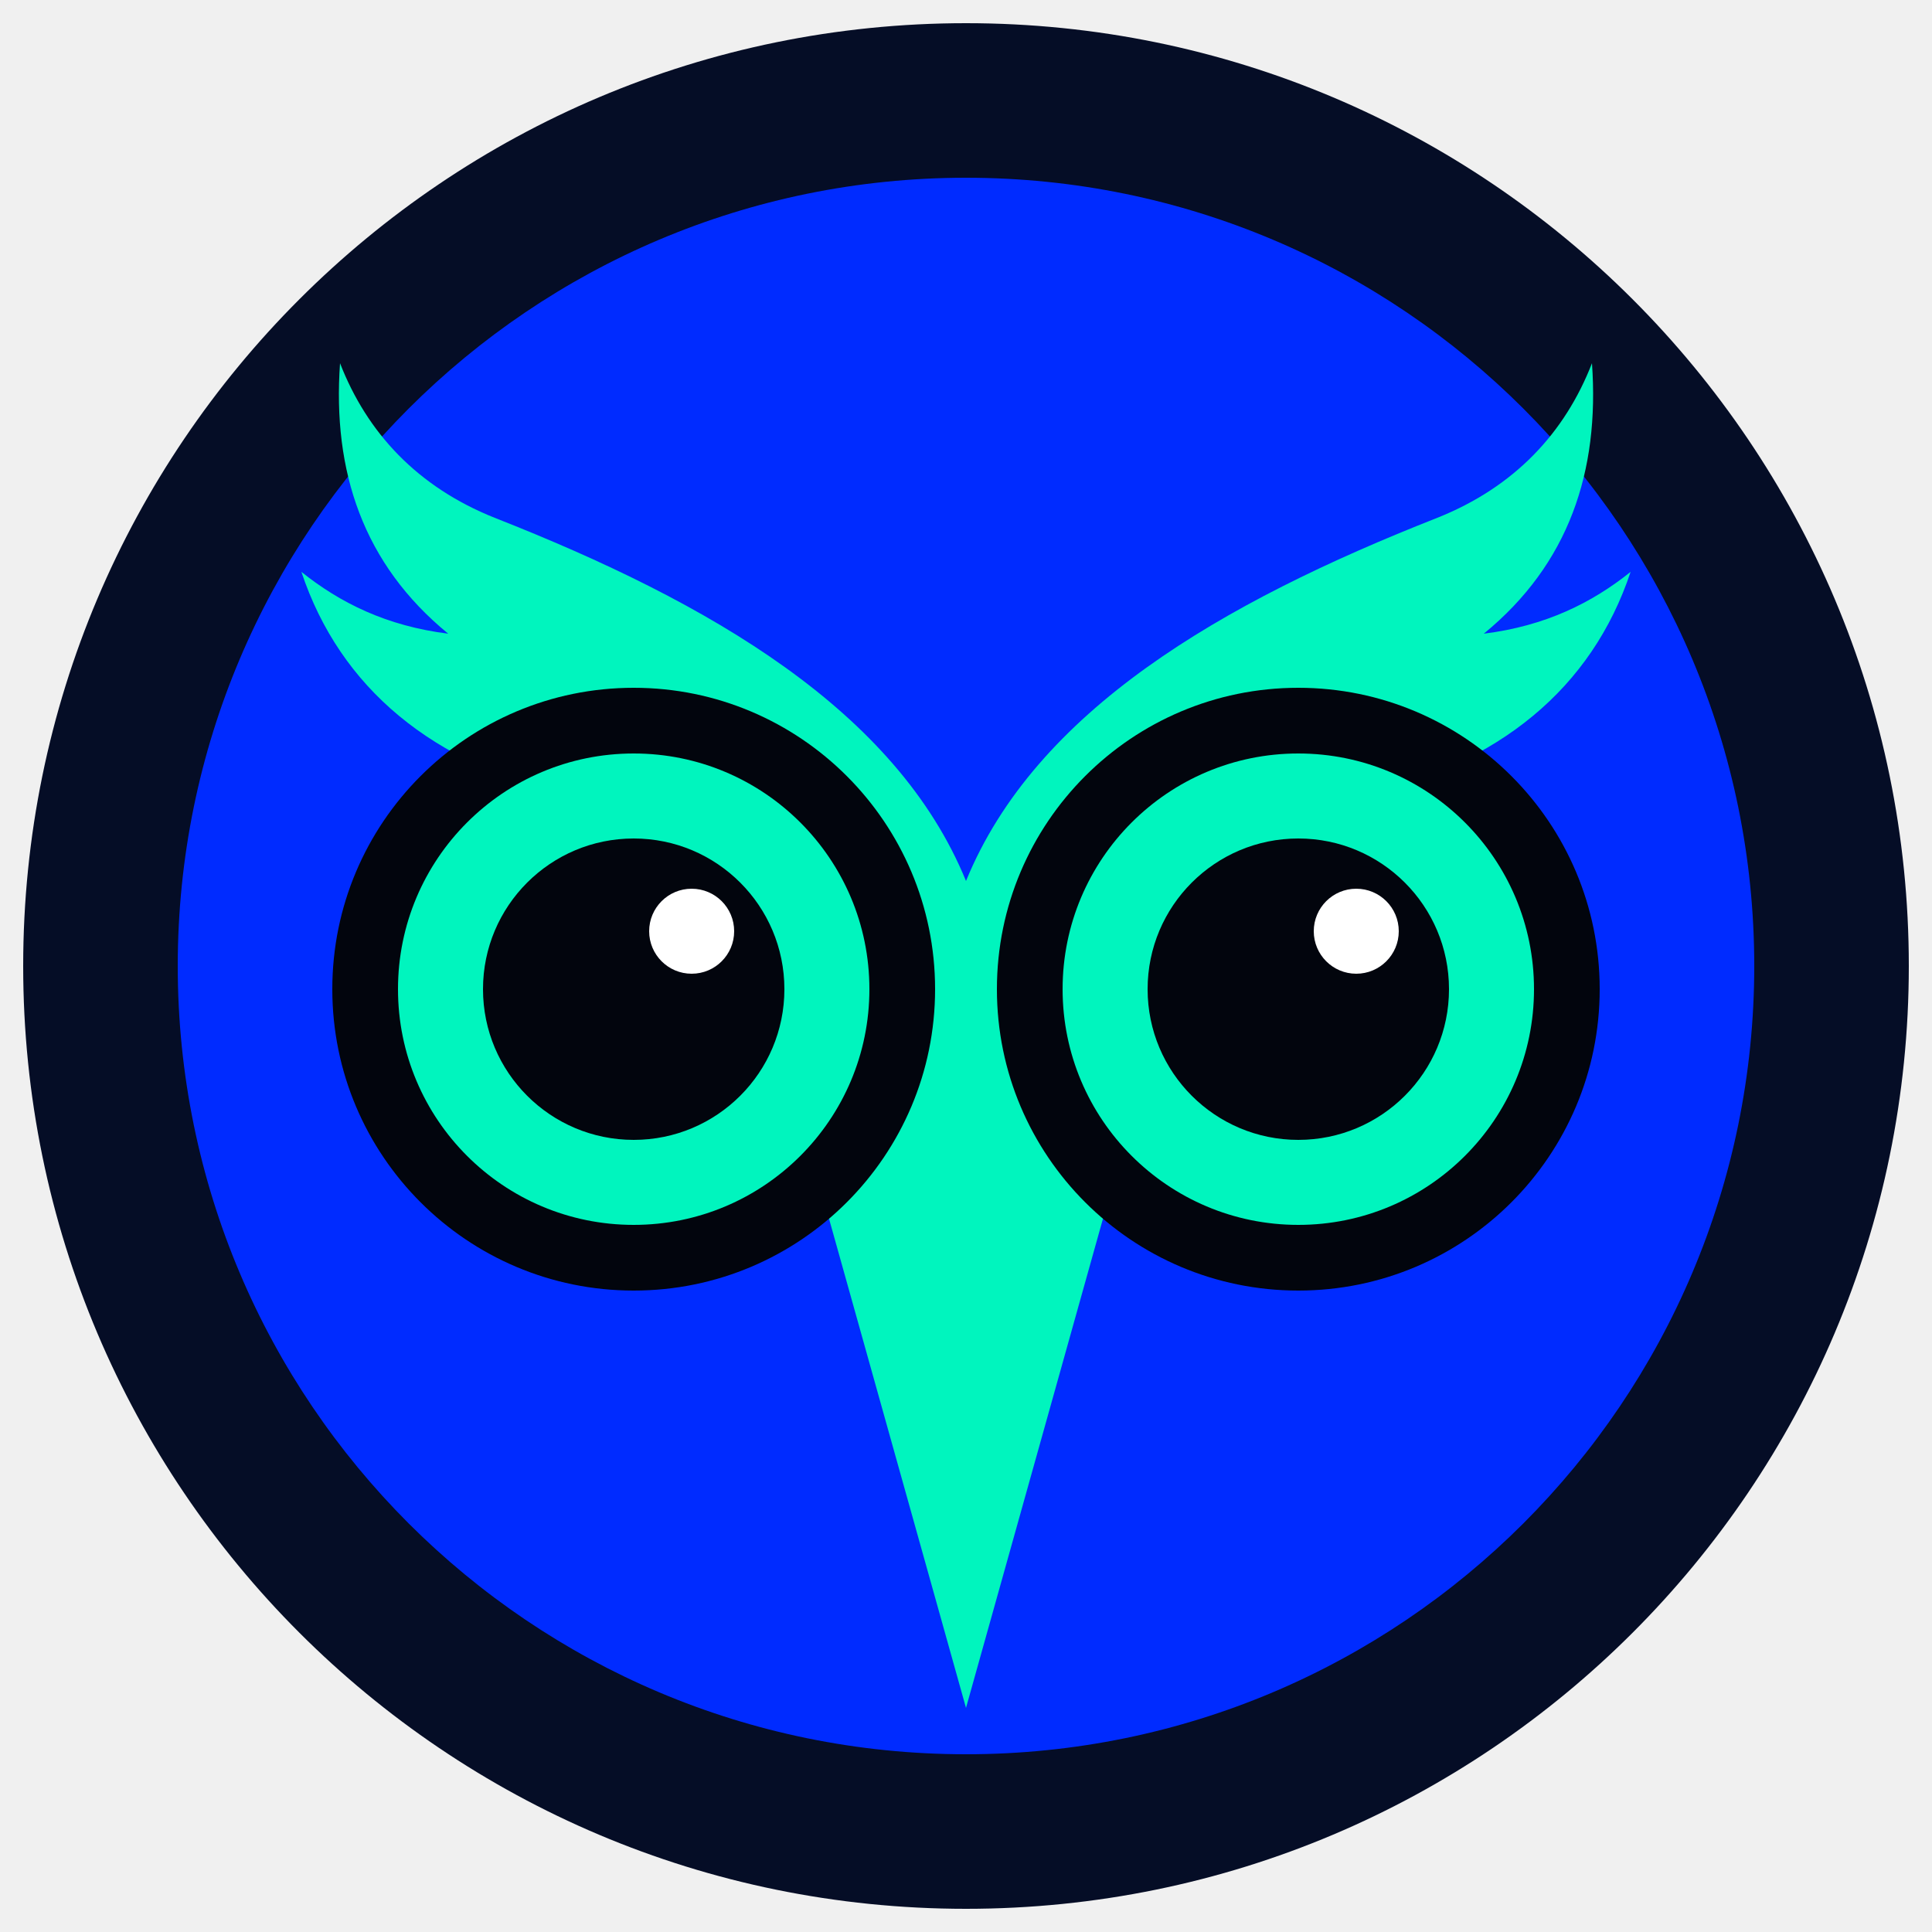
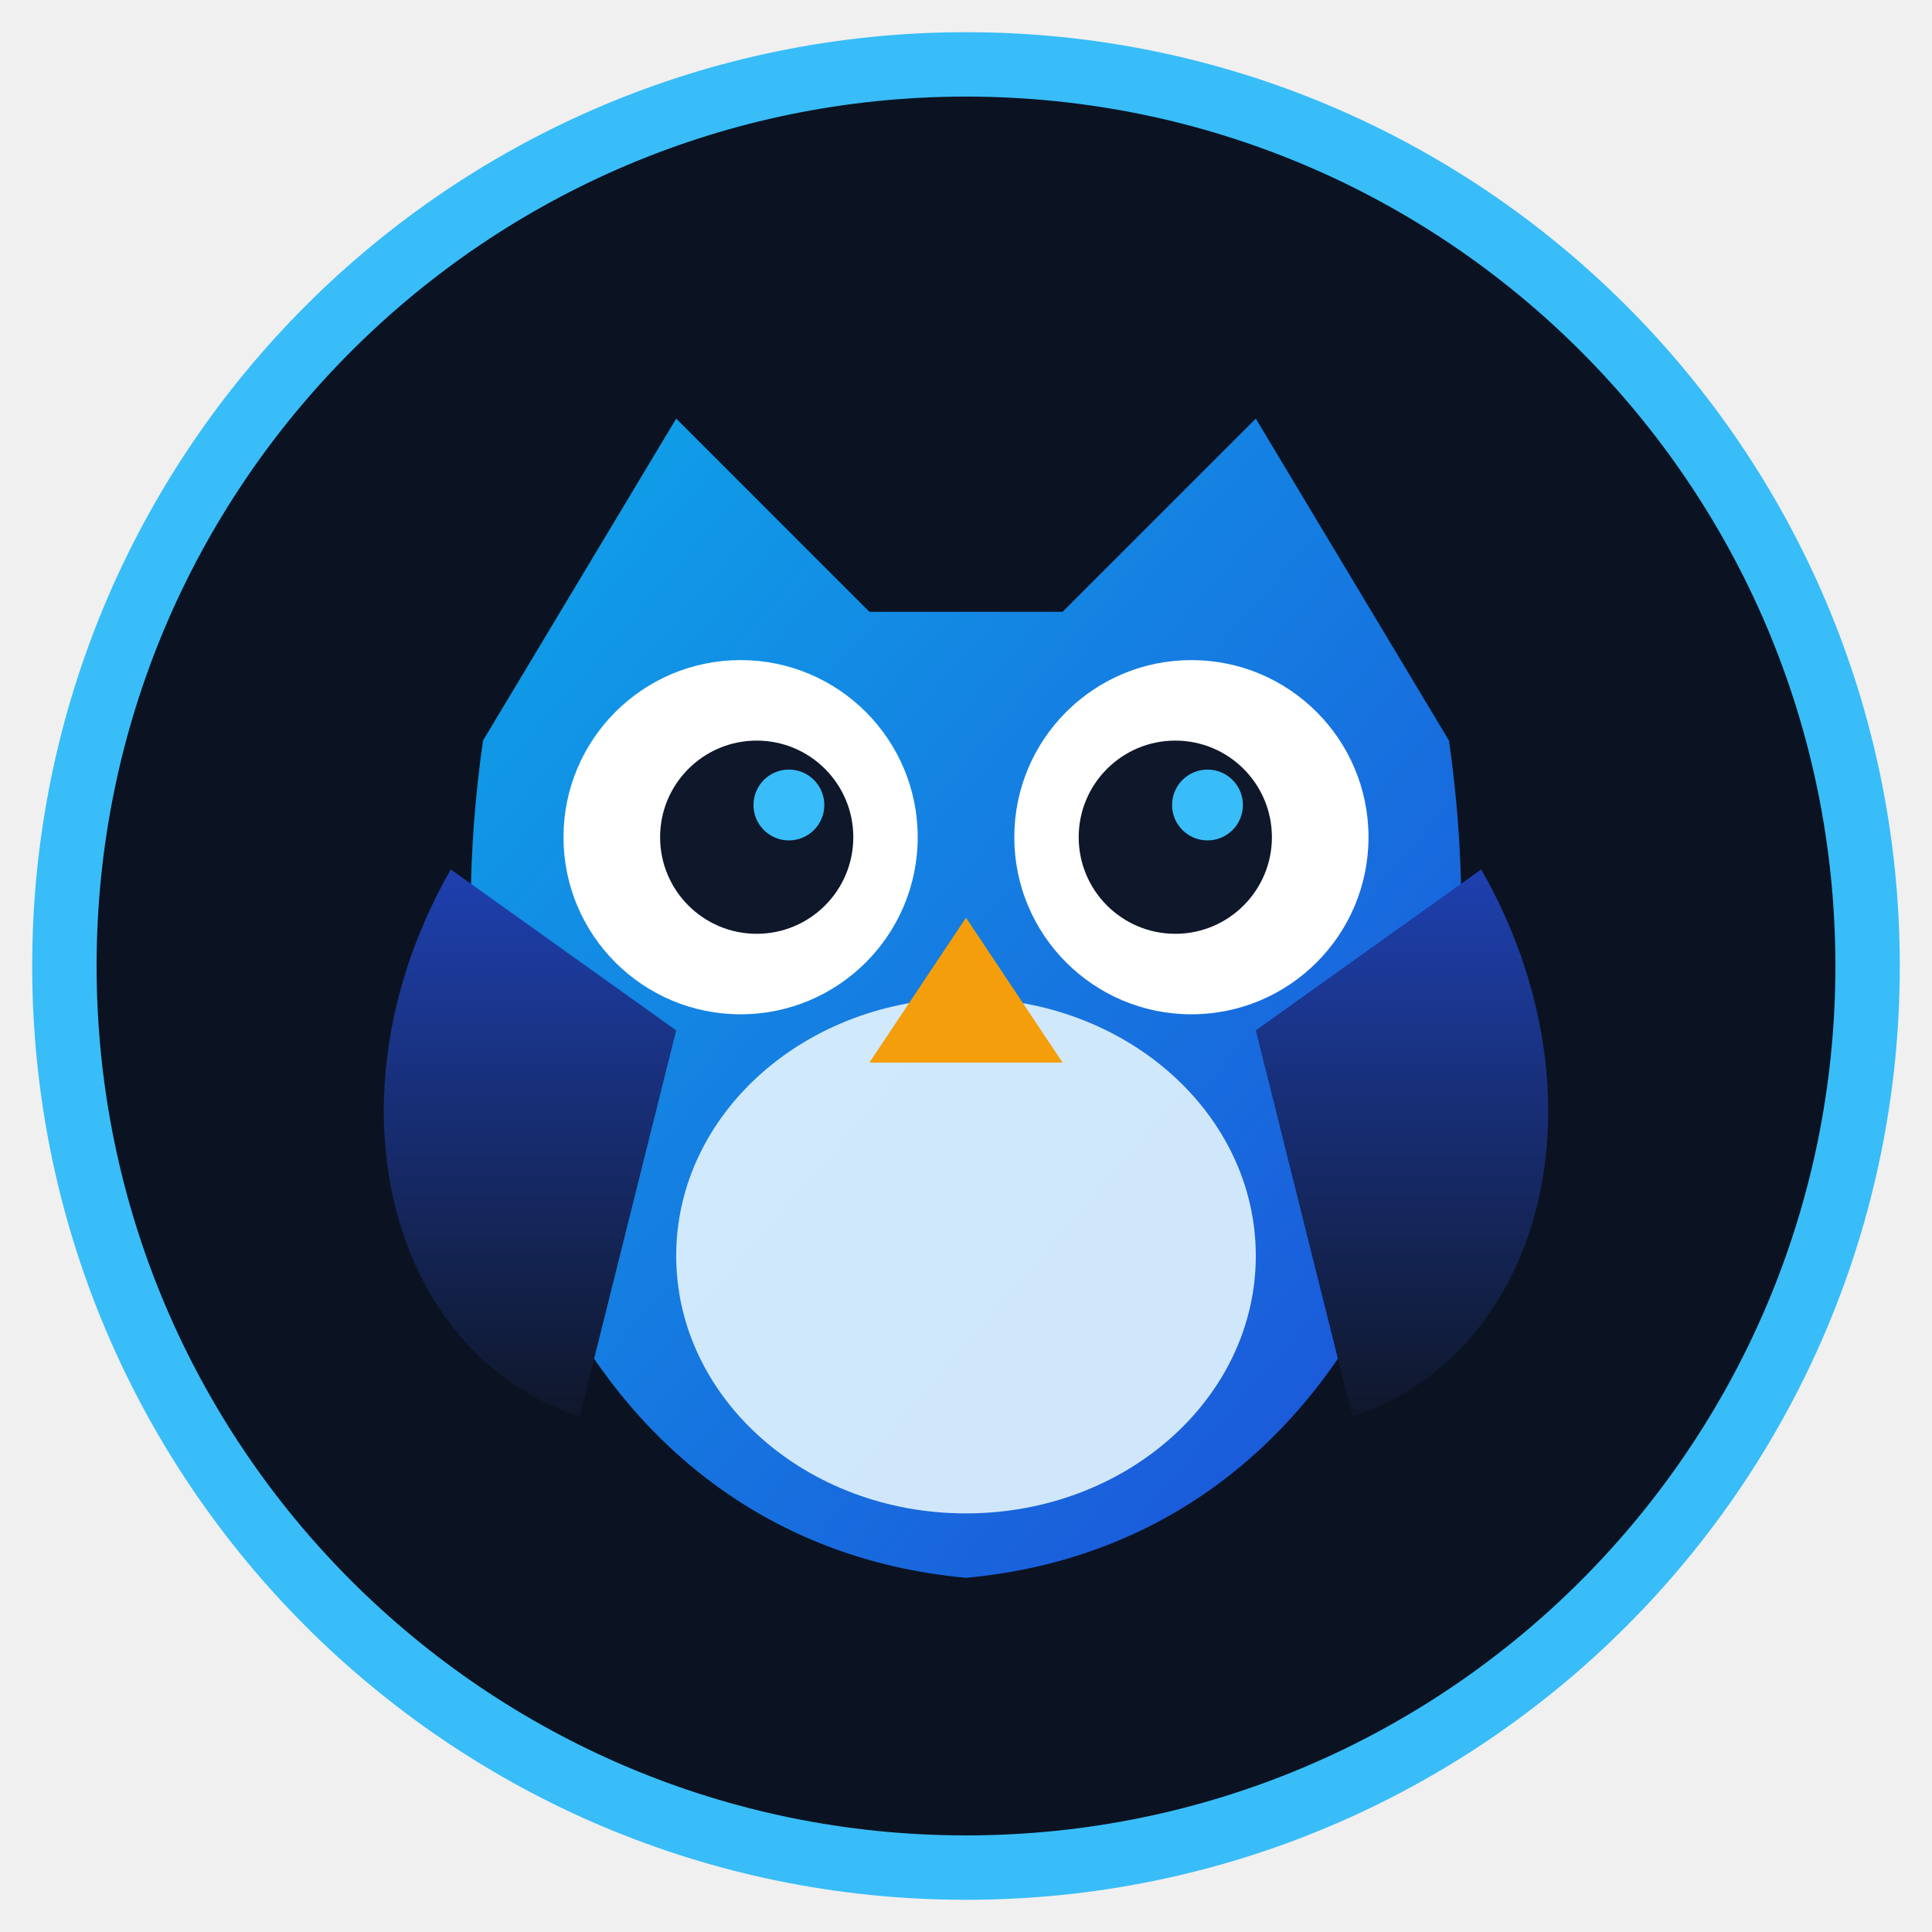
- <svg xmlns="http://www.w3.org/2000/svg" viewBox="0 0 500 500" width="512" height="512">
-   <circle cx="250" cy="250" r="244" fill="#050d26" />
-   <circle cx="250" cy="250" r="204" fill="#002bff" />
-   <path d="M250 228            C232 184 184 156 128 134            C108 126 95 112 88 94            C86 122 94 146 116 164            C100 162 88 156 78 148            C88 178 112 198 148 206            C188 214 218 228 228 258            L208 292 L250 442 L292 292 L272 258            C282 228 312 214 352 206            C388 198 412 178 422 148            C412 156 400 162 384 164            C406 146 414 122 412 94            C405 112 392 126 372 134            C316 156 268 184 250 228 Z" fill="#00f5be" />
-   <circle cx="164" cy="256" r="78" fill="#02050d" />
-   <circle cx="164" cy="256" r="61" fill="#00f5be" />
-   <circle cx="164" cy="256" r="39" fill="#02050d" />
-   <circle cx="179" cy="241" r="11" fill="#ffffff" />
-   <circle cx="336" cy="256" r="78" fill="#02050d" />
-   <circle cx="336" cy="256" r="61" fill="#00f5be" />
-   <circle cx="336" cy="256" r="39" fill="#02050d" />
-   <circle cx="351" cy="241" r="11" fill="#ffffff" />
+ <svg xmlns="http://www.w3.org/2000/svg" viewBox="0 0 120 120">
+   <defs>
+     <linearGradient id="bgB" x1="0" y1="0" x2="1" y2="1">
+       <stop offset="0%" stop-color="#0ea5e9" />
+       <stop offset="100%" stop-color="#1d4ed8" />
+     </linearGradient>
+     <linearGradient id="wingB" x1="0" y1="0" x2="0" y2="1">
+       <stop offset="0%" stop-color="#1e40af" />
+       <stop offset="100%" stop-color="#0f172a" />
+     </linearGradient>
+   </defs>
+   <circle cx="60" cy="60" r="56" fill="#0b1322" stroke="#38bdf8" stroke-width="4" />
+   <path d="M30 46 L42 26 L54 38 L66 38 L78 26 L90 46 C94 74 82 96 60 98 C38 96 26 74 30 46 Z" fill="url(#bgB)" />
+   <path d="M28 54 C20 68 24 84 36 88 L42 64 Z" fill="url(#wingB)" />
+   <path d="M92 54 C100 68 96 84 84 88 L78 64 Z" fill="url(#wingB)" />
+   <ellipse cx="60" cy="78" rx="18" ry="16" fill="#e0f2fe" opacity="0.92" />
+   <circle cx="46" cy="52" r="11" fill="#ffffff" />
+   <circle cx="74" cy="52" r="11" fill="#ffffff" />
+   <circle cx="47" cy="52" r="6" fill="#0f172a" />
+   <circle cx="73" cy="52" r="6" fill="#0f172a" />
+   <circle cx="49" cy="50" r="2.2" fill="#38bdf8" />
+   <circle cx="75" cy="50" r="2.2" fill="#38bdf8" />
+   <polygon points="60,57 54,66 66,66" fill="#f59e0b" />
</svg>
